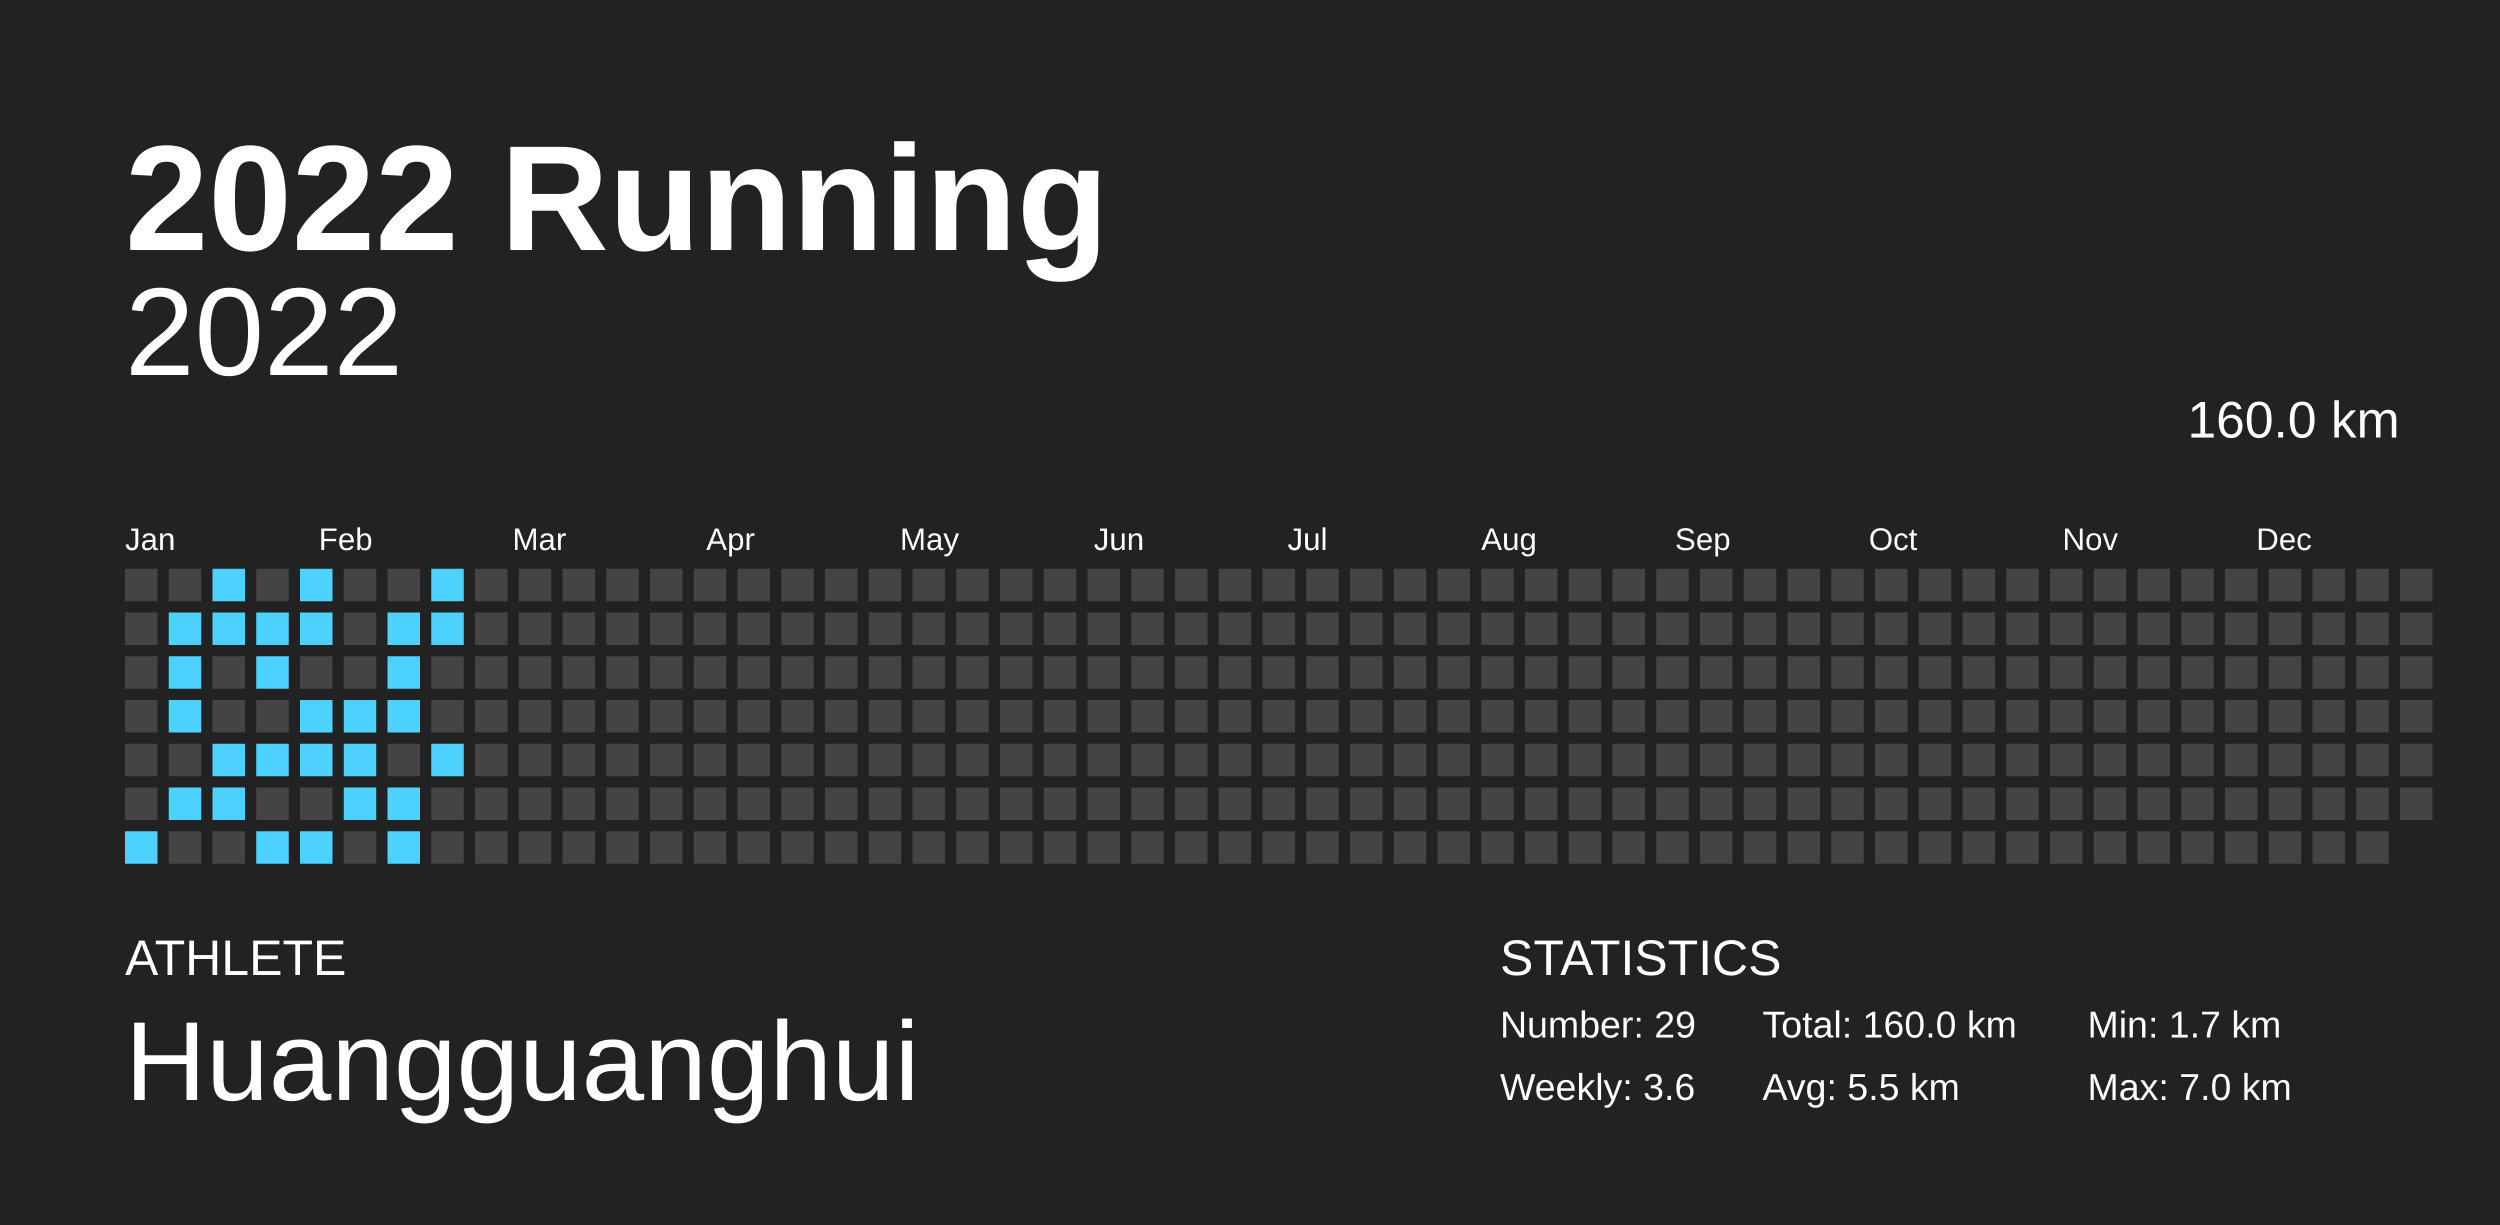
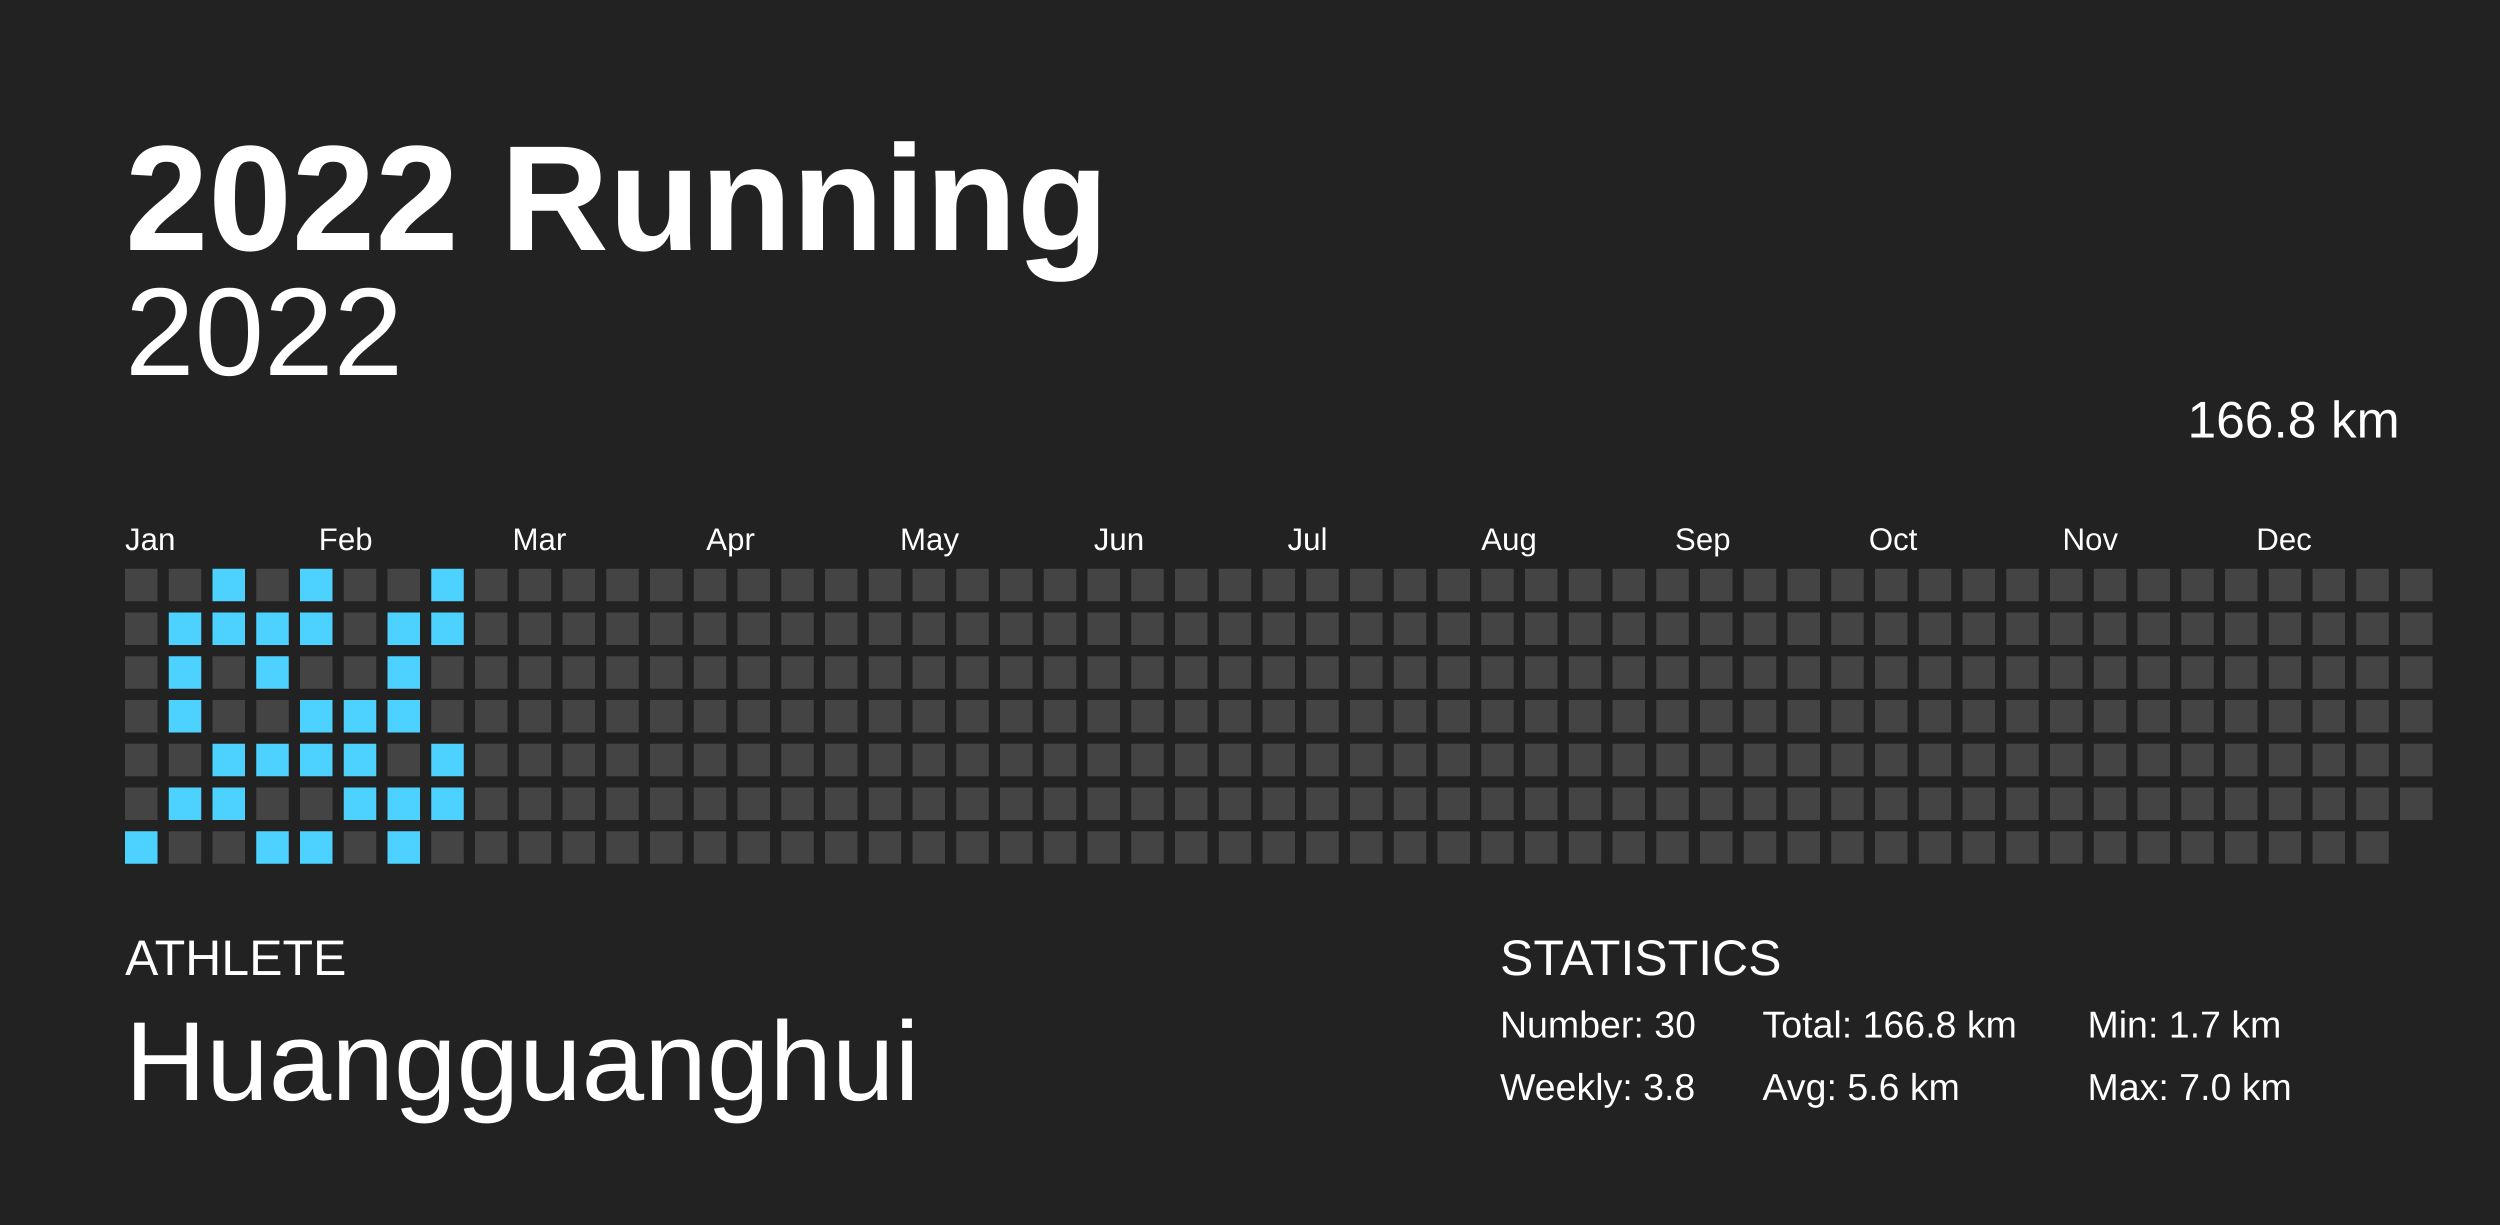
<svg xmlns="http://www.w3.org/2000/svg" baseProfile="full" height="98mm" version="1.1" viewBox="0,0,200,98" width="200mm">
  <defs />
  <rect fill="#222222" height="98" width="200" x="0" y="0" />
  <text fill="#FFFFFF" style="font-size:12px; font-family:Arial; font-weight:bold;" x="10" y="20">2022 Running</text>
  <text fill="#FFFFFF" style="font-size:4px; font-family:Arial" x="10" y="78">ATHLETE</text>
  <text fill="#FFFFFF" style="font-size:9px; font-family:Arial" x="10" y="88">Huangguanghui</text>
  <text fill="#FFFFFF" style="font-size:4px; font-family:Arial" x="120" y="78">STATISTICS</text>
-   <text fill="#FFFFFF" style="font-size:3px; font-family:Arial" x="120" y="83">Number: 29</text>
-   <text fill="#FFFFFF" style="font-size:3px; font-family:Arial" x="120" y="88">Weekly: 3.6</text>
-   <text fill="#FFFFFF" style="font-size:3px; font-family:Arial" x="141" y="83">Total: 160.0 km</text>
-   <text fill="#FFFFFF" style="font-size:3px; font-family:Arial" x="141" y="88">Avg: 5.5 km</text>
+   <text fill="#FFFFFF" style="font-size:3px; font-family:Arial" x="120" y="83">Number: 30</text>
+   <text fill="#FFFFFF" style="font-size:3px; font-family:Arial" x="120" y="88">Weekly: 3.8</text>
+   <text fill="#FFFFFF" style="font-size:3px; font-family:Arial" x="141" y="83">Total: 166.8 km</text>
+   <text fill="#FFFFFF" style="font-size:3px; font-family:Arial" x="141" y="88">Avg: 5.6 km</text>
  <text fill="#FFFFFF" style="font-size:3px; font-family:Arial" x="167" y="83">Min: 1.7 km</text>
  <text fill="#FFFFFF" style="font-size:3px; font-family:Arial" x="167" y="88">Max: 7.0 km</text>
  <text alignment-baseline="hanging" fill="#FFFFFF" style="font-size:10.0px; font-family:Arial;" x="10" y="30">2022</text>
-   <text alignment-baseline="hanging" fill="#FFFFFF" style="font-size:4.125px; font-family:Arial;" x="175" y="35">160.0 km</text>
+   <text alignment-baseline="hanging" fill="#FFFFFF" style="font-size:4.125px; font-family:Arial;" x="175" y="35">166.8 km</text>
  <text fill="#FFFFFF" style="font-size:2.5px; font-family:Arial" x="10.0" y="44">Jan</text>
  <text fill="#FFFFFF" style="font-size:2.5px; font-family:Arial" x="25.5" y="44">Feb</text>
  <text fill="#FFFFFF" style="font-size:2.5px; font-family:Arial" x="41.0" y="44">Mar</text>
  <text fill="#FFFFFF" style="font-size:2.5px; font-family:Arial" x="56.5" y="44">Apr</text>
  <text fill="#FFFFFF" style="font-size:2.5px; font-family:Arial" x="72.0" y="44">May</text>
  <text fill="#FFFFFF" style="font-size:2.5px; font-family:Arial" x="87.5" y="44">Jun</text>
  <text fill="#FFFFFF" style="font-size:2.5px; font-family:Arial" x="103.0" y="44">Jul</text>
  <text fill="#FFFFFF" style="font-size:2.5px; font-family:Arial" x="118.5" y="44">Aug</text>
  <text fill="#FFFFFF" style="font-size:2.5px; font-family:Arial" x="134.0" y="44">Sep</text>
  <text fill="#FFFFFF" style="font-size:2.5px; font-family:Arial" x="149.5" y="44">Oct</text>
  <text fill="#FFFFFF" style="font-size:2.5px; font-family:Arial" x="165.0" y="44">Nov</text>
  <text fill="#FFFFFF" style="font-size:2.5px; font-family:Arial" x="180.5" y="44">Dec</text>
  <rect fill="#444444" height="2.6" width="2.6" x="10.0" y="45.5" />
  <rect fill="#444444" height="2.6" width="2.6" x="10.0" y="49.0" />
  <rect fill="#444444" height="2.6" width="2.6" x="10.0" y="52.5" />
  <rect fill="#444444" height="2.6" width="2.6" x="10.0" y="56.0" />
  <rect fill="#444444" height="2.6" width="2.6" x="10.0" y="59.5" />
  <rect fill="#444444" height="2.6" width="2.6" x="10.0" y="63.0" />
  <rect fill="#4dd2ff" height="2.6" width="2.6" x="10.0" y="66.5" />
  <rect fill="#444444" height="2.6" width="2.6" x="13.5" y="45.5" />
  <rect fill="#4dd2ff" height="2.6" width="2.6" x="13.5" y="49.0" />
  <rect fill="#4dd2ff" height="2.6" width="2.6" x="13.5" y="52.5" />
  <rect fill="#4dd2ff" height="2.6" width="2.6" x="13.5" y="56.0" />
  <rect fill="#444444" height="2.6" width="2.6" x="13.5" y="59.5" />
  <rect fill="#4dd2ff" height="2.6" width="2.6" x="13.5" y="63.0" />
  <rect fill="#444444" height="2.6" width="2.6" x="13.5" y="66.5" />
  <rect fill="#4dd2ff" height="2.6" width="2.6" x="17.0" y="45.5" />
  <rect fill="#4dd2ff" height="2.6" width="2.6" x="17.0" y="49.0" />
  <rect fill="#444444" height="2.6" width="2.6" x="17.0" y="52.5" />
  <rect fill="#444444" height="2.6" width="2.6" x="17.0" y="56.0" />
  <rect fill="#4dd2ff" height="2.6" width="2.6" x="17.0" y="59.5" />
  <rect fill="#4dd2ff" height="2.6" width="2.6" x="17.0" y="63.0" />
  <rect fill="#444444" height="2.6" width="2.6" x="17.0" y="66.5" />
  <rect fill="#444444" height="2.6" width="2.6" x="20.5" y="45.5" />
  <rect fill="#4dd2ff" height="2.6" width="2.6" x="20.5" y="49.0" />
  <rect fill="#4dd2ff" height="2.6" width="2.6" x="20.5" y="52.5" />
  <rect fill="#444444" height="2.6" width="2.6" x="20.5" y="56.0" />
  <rect fill="#4dd2ff" height="2.6" width="2.6" x="20.5" y="59.5" />
  <rect fill="#444444" height="2.6" width="2.6" x="20.5" y="63.0" />
  <rect fill="#4dd2ff" height="2.6" width="2.6" x="20.5" y="66.5" />
  <rect fill="#4dd2ff" height="2.6" width="2.6" x="24.0" y="45.5" />
  <rect fill="#4dd2ff" height="2.6" width="2.6" x="24.0" y="49.0" />
  <rect fill="#444444" height="2.6" width="2.6" x="24.0" y="52.5" />
  <rect fill="#4dd2ff" height="2.6" width="2.6" x="24.0" y="56.0" />
  <rect fill="#4dd2ff" height="2.6" width="2.6" x="24.0" y="59.5" />
  <rect fill="#444444" height="2.6" width="2.6" x="24.0" y="63.0" />
  <rect fill="#4dd2ff" height="2.6" width="2.6" x="24.0" y="66.5" />
  <rect fill="#444444" height="2.6" width="2.6" x="27.5" y="45.5" />
  <rect fill="#444444" height="2.6" width="2.6" x="27.5" y="49.0" />
  <rect fill="#444444" height="2.6" width="2.6" x="27.5" y="52.5" />
  <rect fill="#4dd2ff" height="2.6" width="2.6" x="27.5" y="56.0" />
  <rect fill="#4dd2ff" height="2.6" width="2.6" x="27.5" y="59.5" />
  <rect fill="#4dd2ff" height="2.6" width="2.6" x="27.5" y="63.0" />
  <rect fill="#444444" height="2.6" width="2.6" x="27.5" y="66.5" />
  <rect fill="#444444" height="2.6" width="2.6" x="31.0" y="45.5" />
  <rect fill="#4dd2ff" height="2.6" width="2.6" x="31.0" y="49.0" />
  <rect fill="#4dd2ff" height="2.6" width="2.6" x="31.0" y="52.5" />
  <rect fill="#4dd2ff" height="2.6" width="2.6" x="31.0" y="56.0" />
  <rect fill="#444444" height="2.6" width="2.6" x="31.0" y="59.5" />
  <rect fill="#4dd2ff" height="2.6" width="2.6" x="31.0" y="63.0" />
  <rect fill="#4dd2ff" height="2.6" width="2.6" x="31.0" y="66.5" />
  <rect fill="#4dd2ff" height="2.6" width="2.6" x="34.5" y="45.5" />
  <rect fill="#4dd2ff" height="2.6" width="2.6" x="34.5" y="49.0" />
  <rect fill="#444444" height="2.6" width="2.6" x="34.5" y="52.5" />
  <rect fill="#444444" height="2.6" width="2.6" x="34.5" y="56.0" />
  <rect fill="#4dd2ff" height="2.6" width="2.6" x="34.5" y="59.5" />
-   <rect fill="#444444" height="2.6" width="2.6" x="34.5" y="63.0" />
+   <rect fill="#4dd2ff" height="2.6" width="2.6" x="34.5" y="63.0" />
  <rect fill="#444444" height="2.6" width="2.6" x="34.5" y="66.5" />
  <rect fill="#444444" height="2.6" width="2.6" x="38.0" y="45.5" />
  <rect fill="#444444" height="2.6" width="2.6" x="38.0" y="49.0" />
  <rect fill="#444444" height="2.6" width="2.6" x="38.0" y="52.5" />
  <rect fill="#444444" height="2.6" width="2.6" x="38.0" y="56.0" />
  <rect fill="#444444" height="2.6" width="2.6" x="38.0" y="59.5" />
  <rect fill="#444444" height="2.6" width="2.6" x="38.0" y="63.0" />
  <rect fill="#444444" height="2.6" width="2.6" x="38.0" y="66.5" />
  <rect fill="#444444" height="2.6" width="2.6" x="41.5" y="45.5" />
  <rect fill="#444444" height="2.6" width="2.6" x="41.5" y="49.0" />
  <rect fill="#444444" height="2.6" width="2.6" x="41.5" y="52.5" />
  <rect fill="#444444" height="2.6" width="2.6" x="41.5" y="56.0" />
  <rect fill="#444444" height="2.6" width="2.6" x="41.5" y="59.5" />
  <rect fill="#444444" height="2.6" width="2.6" x="41.5" y="63.0" />
  <rect fill="#444444" height="2.6" width="2.6" x="41.5" y="66.5" />
  <rect fill="#444444" height="2.6" width="2.6" x="45.0" y="45.5" />
  <rect fill="#444444" height="2.6" width="2.6" x="45.0" y="49.0" />
  <rect fill="#444444" height="2.6" width="2.6" x="45.0" y="52.5" />
  <rect fill="#444444" height="2.6" width="2.6" x="45.0" y="56.0" />
  <rect fill="#444444" height="2.6" width="2.6" x="45.0" y="59.5" />
  <rect fill="#444444" height="2.6" width="2.6" x="45.0" y="63.0" />
  <rect fill="#444444" height="2.6" width="2.6" x="45.0" y="66.5" />
  <rect fill="#444444" height="2.6" width="2.6" x="48.5" y="45.5" />
  <rect fill="#444444" height="2.6" width="2.6" x="48.5" y="49.0" />
  <rect fill="#444444" height="2.6" width="2.6" x="48.5" y="52.5" />
  <rect fill="#444444" height="2.6" width="2.6" x="48.5" y="56.0" />
  <rect fill="#444444" height="2.6" width="2.6" x="48.5" y="59.5" />
  <rect fill="#444444" height="2.6" width="2.6" x="48.5" y="63.0" />
  <rect fill="#444444" height="2.6" width="2.6" x="48.5" y="66.5" />
  <rect fill="#444444" height="2.6" width="2.6" x="52.0" y="45.5" />
  <rect fill="#444444" height="2.6" width="2.6" x="52.0" y="49.0" />
  <rect fill="#444444" height="2.6" width="2.6" x="52.0" y="52.5" />
  <rect fill="#444444" height="2.6" width="2.6" x="52.0" y="56.0" />
  <rect fill="#444444" height="2.6" width="2.6" x="52.0" y="59.5" />
  <rect fill="#444444" height="2.6" width="2.6" x="52.0" y="63.0" />
  <rect fill="#444444" height="2.6" width="2.6" x="52.0" y="66.5" />
  <rect fill="#444444" height="2.6" width="2.6" x="55.5" y="45.5" />
  <rect fill="#444444" height="2.6" width="2.6" x="55.5" y="49.0" />
  <rect fill="#444444" height="2.6" width="2.6" x="55.5" y="52.5" />
  <rect fill="#444444" height="2.6" width="2.6" x="55.5" y="56.0" />
  <rect fill="#444444" height="2.6" width="2.6" x="55.5" y="59.5" />
  <rect fill="#444444" height="2.6" width="2.6" x="55.5" y="63.0" />
  <rect fill="#444444" height="2.6" width="2.6" x="55.5" y="66.5" />
  <rect fill="#444444" height="2.6" width="2.6" x="59.0" y="45.5" />
  <rect fill="#444444" height="2.6" width="2.6" x="59.0" y="49.0" />
  <rect fill="#444444" height="2.6" width="2.6" x="59.0" y="52.5" />
  <rect fill="#444444" height="2.6" width="2.6" x="59.0" y="56.0" />
  <rect fill="#444444" height="2.6" width="2.6" x="59.0" y="59.5" />
  <rect fill="#444444" height="2.6" width="2.6" x="59.0" y="63.0" />
  <rect fill="#444444" height="2.6" width="2.6" x="59.0" y="66.5" />
  <rect fill="#444444" height="2.6" width="2.6" x="62.5" y="45.5" />
  <rect fill="#444444" height="2.6" width="2.6" x="62.5" y="49.0" />
  <rect fill="#444444" height="2.6" width="2.6" x="62.5" y="52.5" />
  <rect fill="#444444" height="2.6" width="2.6" x="62.5" y="56.0" />
  <rect fill="#444444" height="2.6" width="2.6" x="62.5" y="59.5" />
  <rect fill="#444444" height="2.6" width="2.6" x="62.5" y="63.0" />
  <rect fill="#444444" height="2.6" width="2.6" x="62.5" y="66.5" />
  <rect fill="#444444" height="2.6" width="2.6" x="66.0" y="45.5" />
  <rect fill="#444444" height="2.6" width="2.6" x="66.0" y="49.0" />
  <rect fill="#444444" height="2.6" width="2.6" x="66.0" y="52.5" />
  <rect fill="#444444" height="2.6" width="2.6" x="66.0" y="56.0" />
  <rect fill="#444444" height="2.6" width="2.6" x="66.0" y="59.5" />
  <rect fill="#444444" height="2.6" width="2.6" x="66.0" y="63.0" />
  <rect fill="#444444" height="2.6" width="2.6" x="66.0" y="66.5" />
  <rect fill="#444444" height="2.6" width="2.6" x="69.5" y="45.5" />
  <rect fill="#444444" height="2.6" width="2.6" x="69.5" y="49.0" />
  <rect fill="#444444" height="2.6" width="2.6" x="69.5" y="52.5" />
  <rect fill="#444444" height="2.6" width="2.6" x="69.5" y="56.0" />
  <rect fill="#444444" height="2.6" width="2.6" x="69.5" y="59.5" />
  <rect fill="#444444" height="2.6" width="2.6" x="69.5" y="63.0" />
  <rect fill="#444444" height="2.6" width="2.6" x="69.5" y="66.5" />
  <rect fill="#444444" height="2.6" width="2.6" x="73.0" y="45.5" />
  <rect fill="#444444" height="2.6" width="2.6" x="73.0" y="49.0" />
  <rect fill="#444444" height="2.6" width="2.6" x="73.0" y="52.5" />
  <rect fill="#444444" height="2.6" width="2.6" x="73.0" y="56.0" />
  <rect fill="#444444" height="2.6" width="2.6" x="73.0" y="59.5" />
  <rect fill="#444444" height="2.6" width="2.6" x="73.0" y="63.0" />
  <rect fill="#444444" height="2.6" width="2.6" x="73.0" y="66.5" />
  <rect fill="#444444" height="2.6" width="2.6" x="76.5" y="45.5" />
  <rect fill="#444444" height="2.6" width="2.6" x="76.5" y="49.0" />
  <rect fill="#444444" height="2.6" width="2.6" x="76.5" y="52.5" />
  <rect fill="#444444" height="2.6" width="2.6" x="76.5" y="56.0" />
  <rect fill="#444444" height="2.6" width="2.6" x="76.5" y="59.5" />
  <rect fill="#444444" height="2.6" width="2.6" x="76.5" y="63.0" />
  <rect fill="#444444" height="2.6" width="2.6" x="76.5" y="66.5" />
  <rect fill="#444444" height="2.6" width="2.6" x="80.0" y="45.5" />
  <rect fill="#444444" height="2.6" width="2.6" x="80.0" y="49.0" />
  <rect fill="#444444" height="2.6" width="2.6" x="80.0" y="52.5" />
  <rect fill="#444444" height="2.6" width="2.6" x="80.0" y="56.0" />
  <rect fill="#444444" height="2.6" width="2.6" x="80.0" y="59.5" />
  <rect fill="#444444" height="2.6" width="2.6" x="80.0" y="63.0" />
  <rect fill="#444444" height="2.6" width="2.6" x="80.0" y="66.5" />
  <rect fill="#444444" height="2.6" width="2.6" x="83.5" y="45.5" />
  <rect fill="#444444" height="2.6" width="2.6" x="83.5" y="49.0" />
  <rect fill="#444444" height="2.6" width="2.6" x="83.5" y="52.5" />
  <rect fill="#444444" height="2.6" width="2.6" x="83.5" y="56.0" />
  <rect fill="#444444" height="2.6" width="2.6" x="83.5" y="59.5" />
  <rect fill="#444444" height="2.6" width="2.6" x="83.5" y="63.0" />
  <rect fill="#444444" height="2.6" width="2.6" x="83.5" y="66.5" />
  <rect fill="#444444" height="2.6" width="2.6" x="87.0" y="45.5" />
  <rect fill="#444444" height="2.6" width="2.6" x="87.0" y="49.0" />
  <rect fill="#444444" height="2.6" width="2.6" x="87.0" y="52.5" />
  <rect fill="#444444" height="2.6" width="2.6" x="87.0" y="56.0" />
  <rect fill="#444444" height="2.6" width="2.6" x="87.0" y="59.5" />
  <rect fill="#444444" height="2.6" width="2.6" x="87.0" y="63.0" />
  <rect fill="#444444" height="2.6" width="2.6" x="87.0" y="66.5" />
  <rect fill="#444444" height="2.6" width="2.6" x="90.5" y="45.5" />
  <rect fill="#444444" height="2.6" width="2.6" x="90.5" y="49.0" />
  <rect fill="#444444" height="2.6" width="2.6" x="90.5" y="52.5" />
  <rect fill="#444444" height="2.6" width="2.6" x="90.5" y="56.0" />
  <rect fill="#444444" height="2.6" width="2.6" x="90.5" y="59.5" />
  <rect fill="#444444" height="2.6" width="2.6" x="90.5" y="63.0" />
  <rect fill="#444444" height="2.6" width="2.6" x="90.5" y="66.5" />
  <rect fill="#444444" height="2.6" width="2.6" x="94.0" y="45.5" />
  <rect fill="#444444" height="2.6" width="2.6" x="94.0" y="49.0" />
  <rect fill="#444444" height="2.6" width="2.6" x="94.0" y="52.5" />
  <rect fill="#444444" height="2.6" width="2.6" x="94.0" y="56.0" />
  <rect fill="#444444" height="2.6" width="2.6" x="94.0" y="59.5" />
  <rect fill="#444444" height="2.6" width="2.6" x="94.0" y="63.0" />
  <rect fill="#444444" height="2.6" width="2.6" x="94.0" y="66.5" />
  <rect fill="#444444" height="2.6" width="2.6" x="97.5" y="45.5" />
  <rect fill="#444444" height="2.6" width="2.6" x="97.5" y="49.0" />
  <rect fill="#444444" height="2.6" width="2.6" x="97.5" y="52.5" />
  <rect fill="#444444" height="2.6" width="2.6" x="97.5" y="56.0" />
  <rect fill="#444444" height="2.6" width="2.6" x="97.5" y="59.5" />
  <rect fill="#444444" height="2.6" width="2.6" x="97.5" y="63.0" />
  <rect fill="#444444" height="2.6" width="2.6" x="97.5" y="66.5" />
  <rect fill="#444444" height="2.6" width="2.6" x="101.0" y="45.5" />
  <rect fill="#444444" height="2.6" width="2.6" x="101.0" y="49.0" />
  <rect fill="#444444" height="2.6" width="2.6" x="101.0" y="52.5" />
  <rect fill="#444444" height="2.6" width="2.6" x="101.0" y="56.0" />
  <rect fill="#444444" height="2.6" width="2.6" x="101.0" y="59.5" />
  <rect fill="#444444" height="2.6" width="2.6" x="101.0" y="63.0" />
  <rect fill="#444444" height="2.6" width="2.6" x="101.0" y="66.5" />
  <rect fill="#444444" height="2.6" width="2.6" x="104.5" y="45.5" />
  <rect fill="#444444" height="2.6" width="2.6" x="104.5" y="49.0" />
  <rect fill="#444444" height="2.6" width="2.6" x="104.5" y="52.5" />
  <rect fill="#444444" height="2.6" width="2.6" x="104.5" y="56.0" />
  <rect fill="#444444" height="2.6" width="2.6" x="104.5" y="59.5" />
  <rect fill="#444444" height="2.6" width="2.6" x="104.5" y="63.0" />
  <rect fill="#444444" height="2.6" width="2.6" x="104.5" y="66.5" />
  <rect fill="#444444" height="2.6" width="2.6" x="108.0" y="45.5" />
  <rect fill="#444444" height="2.6" width="2.6" x="108.0" y="49.0" />
  <rect fill="#444444" height="2.6" width="2.6" x="108.0" y="52.5" />
  <rect fill="#444444" height="2.6" width="2.6" x="108.0" y="56.0" />
  <rect fill="#444444" height="2.6" width="2.6" x="108.0" y="59.5" />
  <rect fill="#444444" height="2.6" width="2.6" x="108.0" y="63.0" />
  <rect fill="#444444" height="2.6" width="2.6" x="108.0" y="66.5" />
  <rect fill="#444444" height="2.6" width="2.6" x="111.5" y="45.5" />
  <rect fill="#444444" height="2.6" width="2.6" x="111.5" y="49.0" />
  <rect fill="#444444" height="2.6" width="2.6" x="111.5" y="52.5" />
  <rect fill="#444444" height="2.6" width="2.6" x="111.5" y="56.0" />
  <rect fill="#444444" height="2.6" width="2.6" x="111.5" y="59.5" />
  <rect fill="#444444" height="2.6" width="2.6" x="111.5" y="63.0" />
  <rect fill="#444444" height="2.6" width="2.6" x="111.5" y="66.5" />
  <rect fill="#444444" height="2.6" width="2.6" x="115.0" y="45.5" />
  <rect fill="#444444" height="2.6" width="2.6" x="115.0" y="49.0" />
  <rect fill="#444444" height="2.6" width="2.6" x="115.0" y="52.5" />
  <rect fill="#444444" height="2.6" width="2.6" x="115.0" y="56.0" />
  <rect fill="#444444" height="2.6" width="2.6" x="115.0" y="59.5" />
  <rect fill="#444444" height="2.6" width="2.6" x="115.0" y="63.0" />
  <rect fill="#444444" height="2.6" width="2.6" x="115.0" y="66.5" />
  <rect fill="#444444" height="2.6" width="2.6" x="118.5" y="45.5" />
  <rect fill="#444444" height="2.6" width="2.6" x="118.5" y="49.0" />
  <rect fill="#444444" height="2.6" width="2.6" x="118.5" y="52.5" />
  <rect fill="#444444" height="2.6" width="2.6" x="118.5" y="56.0" />
  <rect fill="#444444" height="2.6" width="2.6" x="118.5" y="59.5" />
  <rect fill="#444444" height="2.6" width="2.6" x="118.5" y="63.0" />
  <rect fill="#444444" height="2.6" width="2.6" x="118.5" y="66.5" />
  <rect fill="#444444" height="2.6" width="2.6" x="122.0" y="45.5" />
  <rect fill="#444444" height="2.6" width="2.6" x="122.0" y="49.0" />
  <rect fill="#444444" height="2.6" width="2.6" x="122.0" y="52.5" />
  <rect fill="#444444" height="2.6" width="2.6" x="122.0" y="56.0" />
  <rect fill="#444444" height="2.6" width="2.6" x="122.0" y="59.5" />
  <rect fill="#444444" height="2.6" width="2.6" x="122.0" y="63.0" />
  <rect fill="#444444" height="2.6" width="2.6" x="122.0" y="66.5" />
  <rect fill="#444444" height="2.6" width="2.6" x="125.5" y="45.5" />
  <rect fill="#444444" height="2.6" width="2.6" x="125.5" y="49.0" />
  <rect fill="#444444" height="2.6" width="2.6" x="125.5" y="52.5" />
  <rect fill="#444444" height="2.6" width="2.6" x="125.5" y="56.0" />
  <rect fill="#444444" height="2.6" width="2.6" x="125.5" y="59.5" />
  <rect fill="#444444" height="2.6" width="2.6" x="125.5" y="63.0" />
  <rect fill="#444444" height="2.6" width="2.6" x="125.5" y="66.5" />
  <rect fill="#444444" height="2.6" width="2.6" x="129.0" y="45.5" />
  <rect fill="#444444" height="2.6" width="2.6" x="129.0" y="49.0" />
  <rect fill="#444444" height="2.6" width="2.6" x="129.0" y="52.5" />
  <rect fill="#444444" height="2.6" width="2.6" x="129.0" y="56.0" />
  <rect fill="#444444" height="2.6" width="2.6" x="129.0" y="59.5" />
  <rect fill="#444444" height="2.6" width="2.6" x="129.0" y="63.0" />
  <rect fill="#444444" height="2.6" width="2.6" x="129.0" y="66.5" />
  <rect fill="#444444" height="2.6" width="2.6" x="132.5" y="45.5" />
  <rect fill="#444444" height="2.6" width="2.6" x="132.5" y="49.0" />
  <rect fill="#444444" height="2.6" width="2.6" x="132.5" y="52.5" />
  <rect fill="#444444" height="2.6" width="2.6" x="132.5" y="56.0" />
  <rect fill="#444444" height="2.6" width="2.6" x="132.5" y="59.5" />
  <rect fill="#444444" height="2.6" width="2.6" x="132.5" y="63.0" />
  <rect fill="#444444" height="2.6" width="2.6" x="132.5" y="66.5" />
  <rect fill="#444444" height="2.6" width="2.6" x="136.0" y="45.5" />
  <rect fill="#444444" height="2.6" width="2.6" x="136.0" y="49.0" />
  <rect fill="#444444" height="2.6" width="2.6" x="136.0" y="52.5" />
  <rect fill="#444444" height="2.6" width="2.6" x="136.0" y="56.0" />
  <rect fill="#444444" height="2.6" width="2.6" x="136.0" y="59.5" />
  <rect fill="#444444" height="2.6" width="2.6" x="136.0" y="63.0" />
  <rect fill="#444444" height="2.6" width="2.6" x="136.0" y="66.5" />
  <rect fill="#444444" height="2.6" width="2.6" x="139.5" y="45.5" />
  <rect fill="#444444" height="2.6" width="2.6" x="139.5" y="49.0" />
  <rect fill="#444444" height="2.6" width="2.6" x="139.5" y="52.5" />
  <rect fill="#444444" height="2.6" width="2.6" x="139.5" y="56.0" />
  <rect fill="#444444" height="2.6" width="2.6" x="139.5" y="59.5" />
  <rect fill="#444444" height="2.6" width="2.6" x="139.5" y="63.0" />
  <rect fill="#444444" height="2.6" width="2.6" x="139.5" y="66.5" />
  <rect fill="#444444" height="2.6" width="2.6" x="143.0" y="45.5" />
  <rect fill="#444444" height="2.6" width="2.6" x="143.0" y="49.0" />
  <rect fill="#444444" height="2.6" width="2.6" x="143.0" y="52.5" />
  <rect fill="#444444" height="2.6" width="2.6" x="143.0" y="56.0" />
  <rect fill="#444444" height="2.6" width="2.6" x="143.0" y="59.5" />
  <rect fill="#444444" height="2.6" width="2.6" x="143.0" y="63.0" />
  <rect fill="#444444" height="2.6" width="2.6" x="143.0" y="66.5" />
  <rect fill="#444444" height="2.6" width="2.6" x="146.5" y="45.5" />
  <rect fill="#444444" height="2.6" width="2.6" x="146.5" y="49.0" />
  <rect fill="#444444" height="2.6" width="2.6" x="146.5" y="52.5" />
  <rect fill="#444444" height="2.6" width="2.6" x="146.5" y="56.0" />
  <rect fill="#444444" height="2.6" width="2.6" x="146.5" y="59.5" />
  <rect fill="#444444" height="2.6" width="2.6" x="146.5" y="63.0" />
  <rect fill="#444444" height="2.6" width="2.6" x="146.5" y="66.5" />
  <rect fill="#444444" height="2.6" width="2.6" x="150.0" y="45.5" />
  <rect fill="#444444" height="2.6" width="2.6" x="150.0" y="49.0" />
  <rect fill="#444444" height="2.6" width="2.6" x="150.0" y="52.5" />
  <rect fill="#444444" height="2.6" width="2.6" x="150.0" y="56.0" />
  <rect fill="#444444" height="2.6" width="2.6" x="150.0" y="59.5" />
  <rect fill="#444444" height="2.6" width="2.6" x="150.0" y="63.0" />
  <rect fill="#444444" height="2.6" width="2.6" x="150.0" y="66.5" />
  <rect fill="#444444" height="2.6" width="2.6" x="153.5" y="45.5" />
  <rect fill="#444444" height="2.6" width="2.6" x="153.5" y="49.0" />
  <rect fill="#444444" height="2.6" width="2.6" x="153.5" y="52.5" />
  <rect fill="#444444" height="2.6" width="2.6" x="153.5" y="56.0" />
  <rect fill="#444444" height="2.6" width="2.6" x="153.5" y="59.5" />
  <rect fill="#444444" height="2.6" width="2.6" x="153.5" y="63.0" />
  <rect fill="#444444" height="2.6" width="2.6" x="153.5" y="66.5" />
  <rect fill="#444444" height="2.6" width="2.6" x="157.0" y="45.5" />
  <rect fill="#444444" height="2.6" width="2.6" x="157.0" y="49.0" />
  <rect fill="#444444" height="2.6" width="2.6" x="157.0" y="52.5" />
  <rect fill="#444444" height="2.6" width="2.6" x="157.0" y="56.0" />
  <rect fill="#444444" height="2.6" width="2.6" x="157.0" y="59.5" />
  <rect fill="#444444" height="2.6" width="2.6" x="157.0" y="63.0" />
  <rect fill="#444444" height="2.6" width="2.6" x="157.0" y="66.5" />
  <rect fill="#444444" height="2.6" width="2.6" x="160.5" y="45.5" />
  <rect fill="#444444" height="2.6" width="2.6" x="160.5" y="49.0" />
  <rect fill="#444444" height="2.6" width="2.6" x="160.5" y="52.5" />
  <rect fill="#444444" height="2.6" width="2.6" x="160.5" y="56.0" />
  <rect fill="#444444" height="2.6" width="2.6" x="160.5" y="59.5" />
  <rect fill="#444444" height="2.6" width="2.6" x="160.5" y="63.0" />
  <rect fill="#444444" height="2.6" width="2.6" x="160.5" y="66.5" />
  <rect fill="#444444" height="2.6" width="2.6" x="164.0" y="45.5" />
  <rect fill="#444444" height="2.6" width="2.6" x="164.0" y="49.0" />
  <rect fill="#444444" height="2.6" width="2.6" x="164.0" y="52.5" />
  <rect fill="#444444" height="2.6" width="2.6" x="164.0" y="56.0" />
  <rect fill="#444444" height="2.6" width="2.6" x="164.0" y="59.5" />
  <rect fill="#444444" height="2.6" width="2.6" x="164.0" y="63.0" />
  <rect fill="#444444" height="2.6" width="2.6" x="164.0" y="66.5" />
  <rect fill="#444444" height="2.6" width="2.6" x="167.5" y="45.5" />
  <rect fill="#444444" height="2.6" width="2.6" x="167.5" y="49.0" />
  <rect fill="#444444" height="2.6" width="2.6" x="167.5" y="52.5" />
  <rect fill="#444444" height="2.6" width="2.6" x="167.5" y="56.0" />
  <rect fill="#444444" height="2.6" width="2.6" x="167.5" y="59.5" />
  <rect fill="#444444" height="2.6" width="2.6" x="167.5" y="63.0" />
  <rect fill="#444444" height="2.6" width="2.6" x="167.5" y="66.5" />
  <rect fill="#444444" height="2.6" width="2.6" x="171.0" y="45.5" />
  <rect fill="#444444" height="2.6" width="2.6" x="171.0" y="49.0" />
  <rect fill="#444444" height="2.6" width="2.6" x="171.0" y="52.5" />
  <rect fill="#444444" height="2.6" width="2.6" x="171.0" y="56.0" />
  <rect fill="#444444" height="2.6" width="2.6" x="171.0" y="59.5" />
  <rect fill="#444444" height="2.6" width="2.6" x="171.0" y="63.0" />
  <rect fill="#444444" height="2.6" width="2.6" x="171.0" y="66.5" />
  <rect fill="#444444" height="2.6" width="2.6" x="174.5" y="45.5" />
  <rect fill="#444444" height="2.6" width="2.6" x="174.5" y="49.0" />
  <rect fill="#444444" height="2.6" width="2.6" x="174.5" y="52.5" />
  <rect fill="#444444" height="2.6" width="2.6" x="174.5" y="56.0" />
  <rect fill="#444444" height="2.6" width="2.6" x="174.5" y="59.5" />
  <rect fill="#444444" height="2.6" width="2.6" x="174.5" y="63.0" />
  <rect fill="#444444" height="2.6" width="2.6" x="174.5" y="66.5" />
  <rect fill="#444444" height="2.6" width="2.6" x="178.0" y="45.5" />
  <rect fill="#444444" height="2.6" width="2.6" x="178.0" y="49.0" />
  <rect fill="#444444" height="2.6" width="2.6" x="178.0" y="52.5" />
  <rect fill="#444444" height="2.6" width="2.6" x="178.0" y="56.0" />
  <rect fill="#444444" height="2.6" width="2.6" x="178.0" y="59.5" />
  <rect fill="#444444" height="2.6" width="2.6" x="178.0" y="63.0" />
  <rect fill="#444444" height="2.6" width="2.6" x="178.0" y="66.5" />
  <rect fill="#444444" height="2.6" width="2.6" x="181.5" y="45.5" />
  <rect fill="#444444" height="2.6" width="2.6" x="181.5" y="49.0" />
  <rect fill="#444444" height="2.6" width="2.6" x="181.5" y="52.5" />
  <rect fill="#444444" height="2.6" width="2.6" x="181.5" y="56.0" />
  <rect fill="#444444" height="2.6" width="2.6" x="181.5" y="59.5" />
  <rect fill="#444444" height="2.6" width="2.6" x="181.5" y="63.0" />
  <rect fill="#444444" height="2.6" width="2.6" x="181.5" y="66.5" />
  <rect fill="#444444" height="2.6" width="2.6" x="185.0" y="45.5" />
  <rect fill="#444444" height="2.6" width="2.6" x="185.0" y="49.0" />
  <rect fill="#444444" height="2.6" width="2.6" x="185.0" y="52.5" />
  <rect fill="#444444" height="2.6" width="2.6" x="185.0" y="56.0" />
  <rect fill="#444444" height="2.6" width="2.6" x="185.0" y="59.5" />
  <rect fill="#444444" height="2.6" width="2.6" x="185.0" y="63.0" />
  <rect fill="#444444" height="2.6" width="2.6" x="185.0" y="66.5" />
  <rect fill="#444444" height="2.6" width="2.6" x="188.5" y="45.5" />
  <rect fill="#444444" height="2.6" width="2.6" x="188.5" y="49.0" />
  <rect fill="#444444" height="2.6" width="2.6" x="188.5" y="52.5" />
  <rect fill="#444444" height="2.6" width="2.6" x="188.5" y="56.0" />
  <rect fill="#444444" height="2.6" width="2.6" x="188.5" y="59.5" />
  <rect fill="#444444" height="2.6" width="2.6" x="188.5" y="63.0" />
  <rect fill="#444444" height="2.6" width="2.6" x="188.5" y="66.5" />
  <rect fill="#444444" height="2.6" width="2.6" x="192.0" y="45.5" />
  <rect fill="#444444" height="2.6" width="2.6" x="192.0" y="49.0" />
  <rect fill="#444444" height="2.6" width="2.6" x="192.0" y="52.5" />
  <rect fill="#444444" height="2.6" width="2.6" x="192.0" y="56.0" />
  <rect fill="#444444" height="2.6" width="2.6" x="192.0" y="59.5" />
  <rect fill="#444444" height="2.6" width="2.6" x="192.0" y="63.0" />
</svg>
